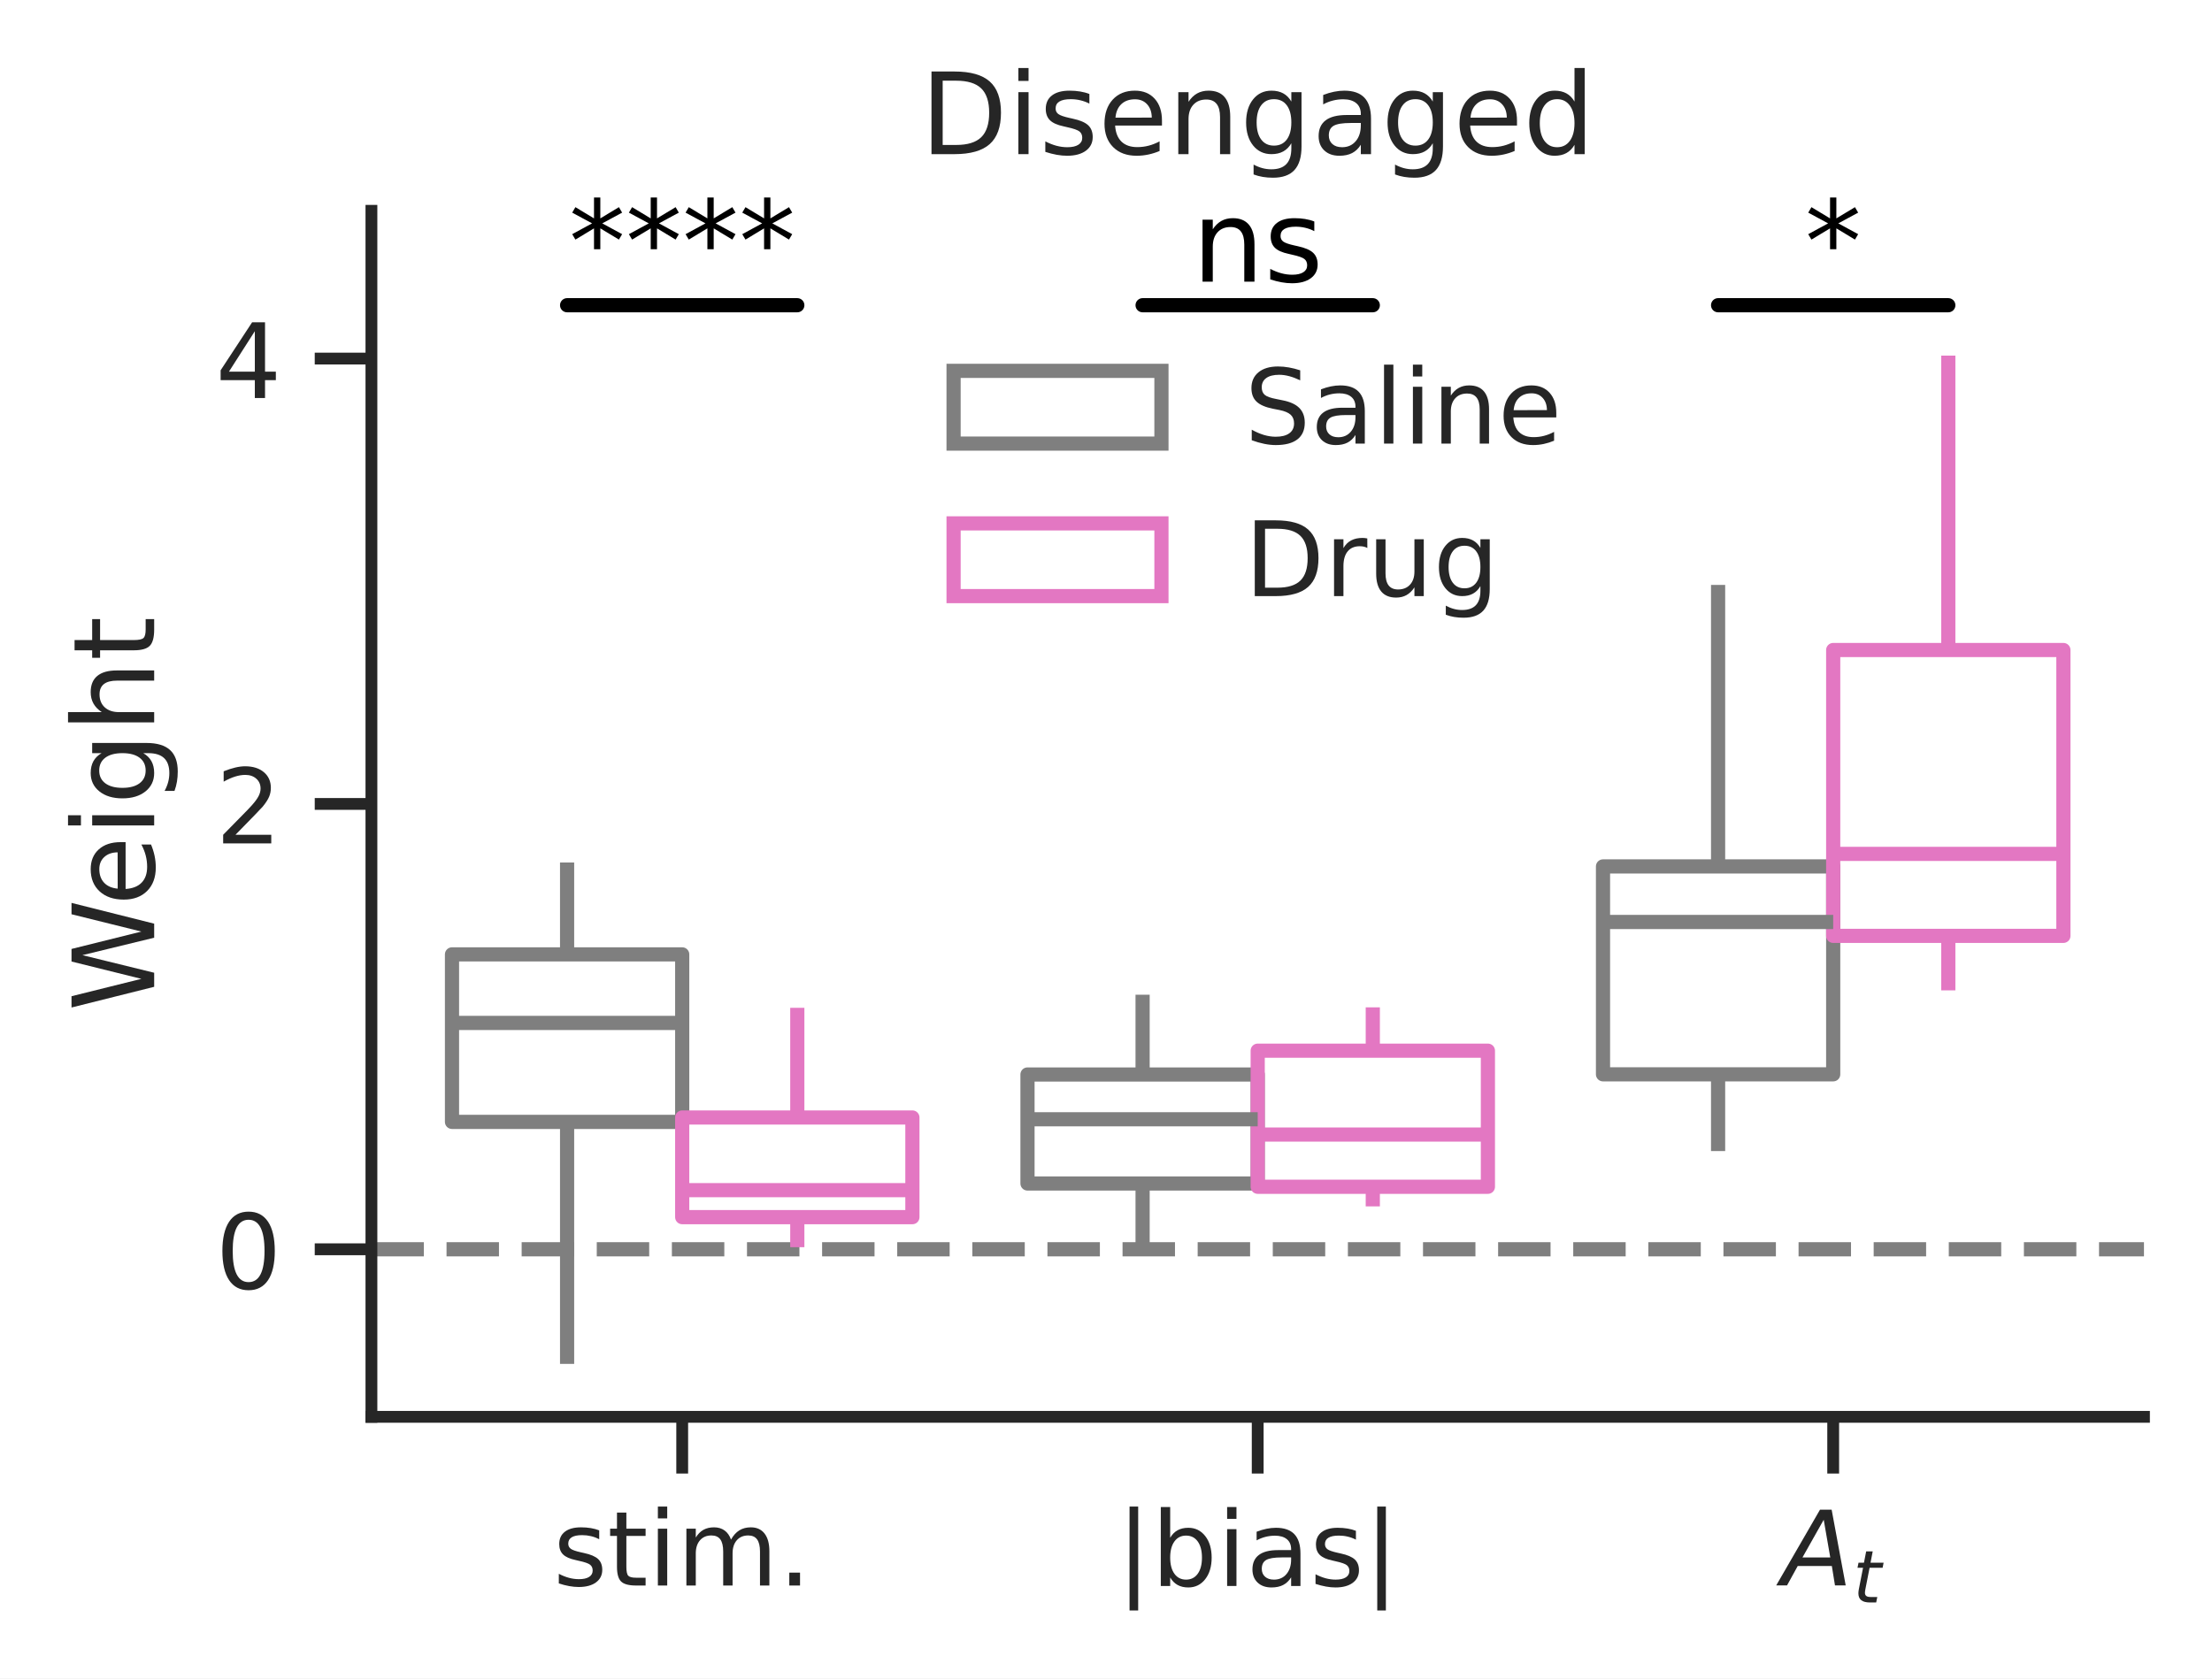
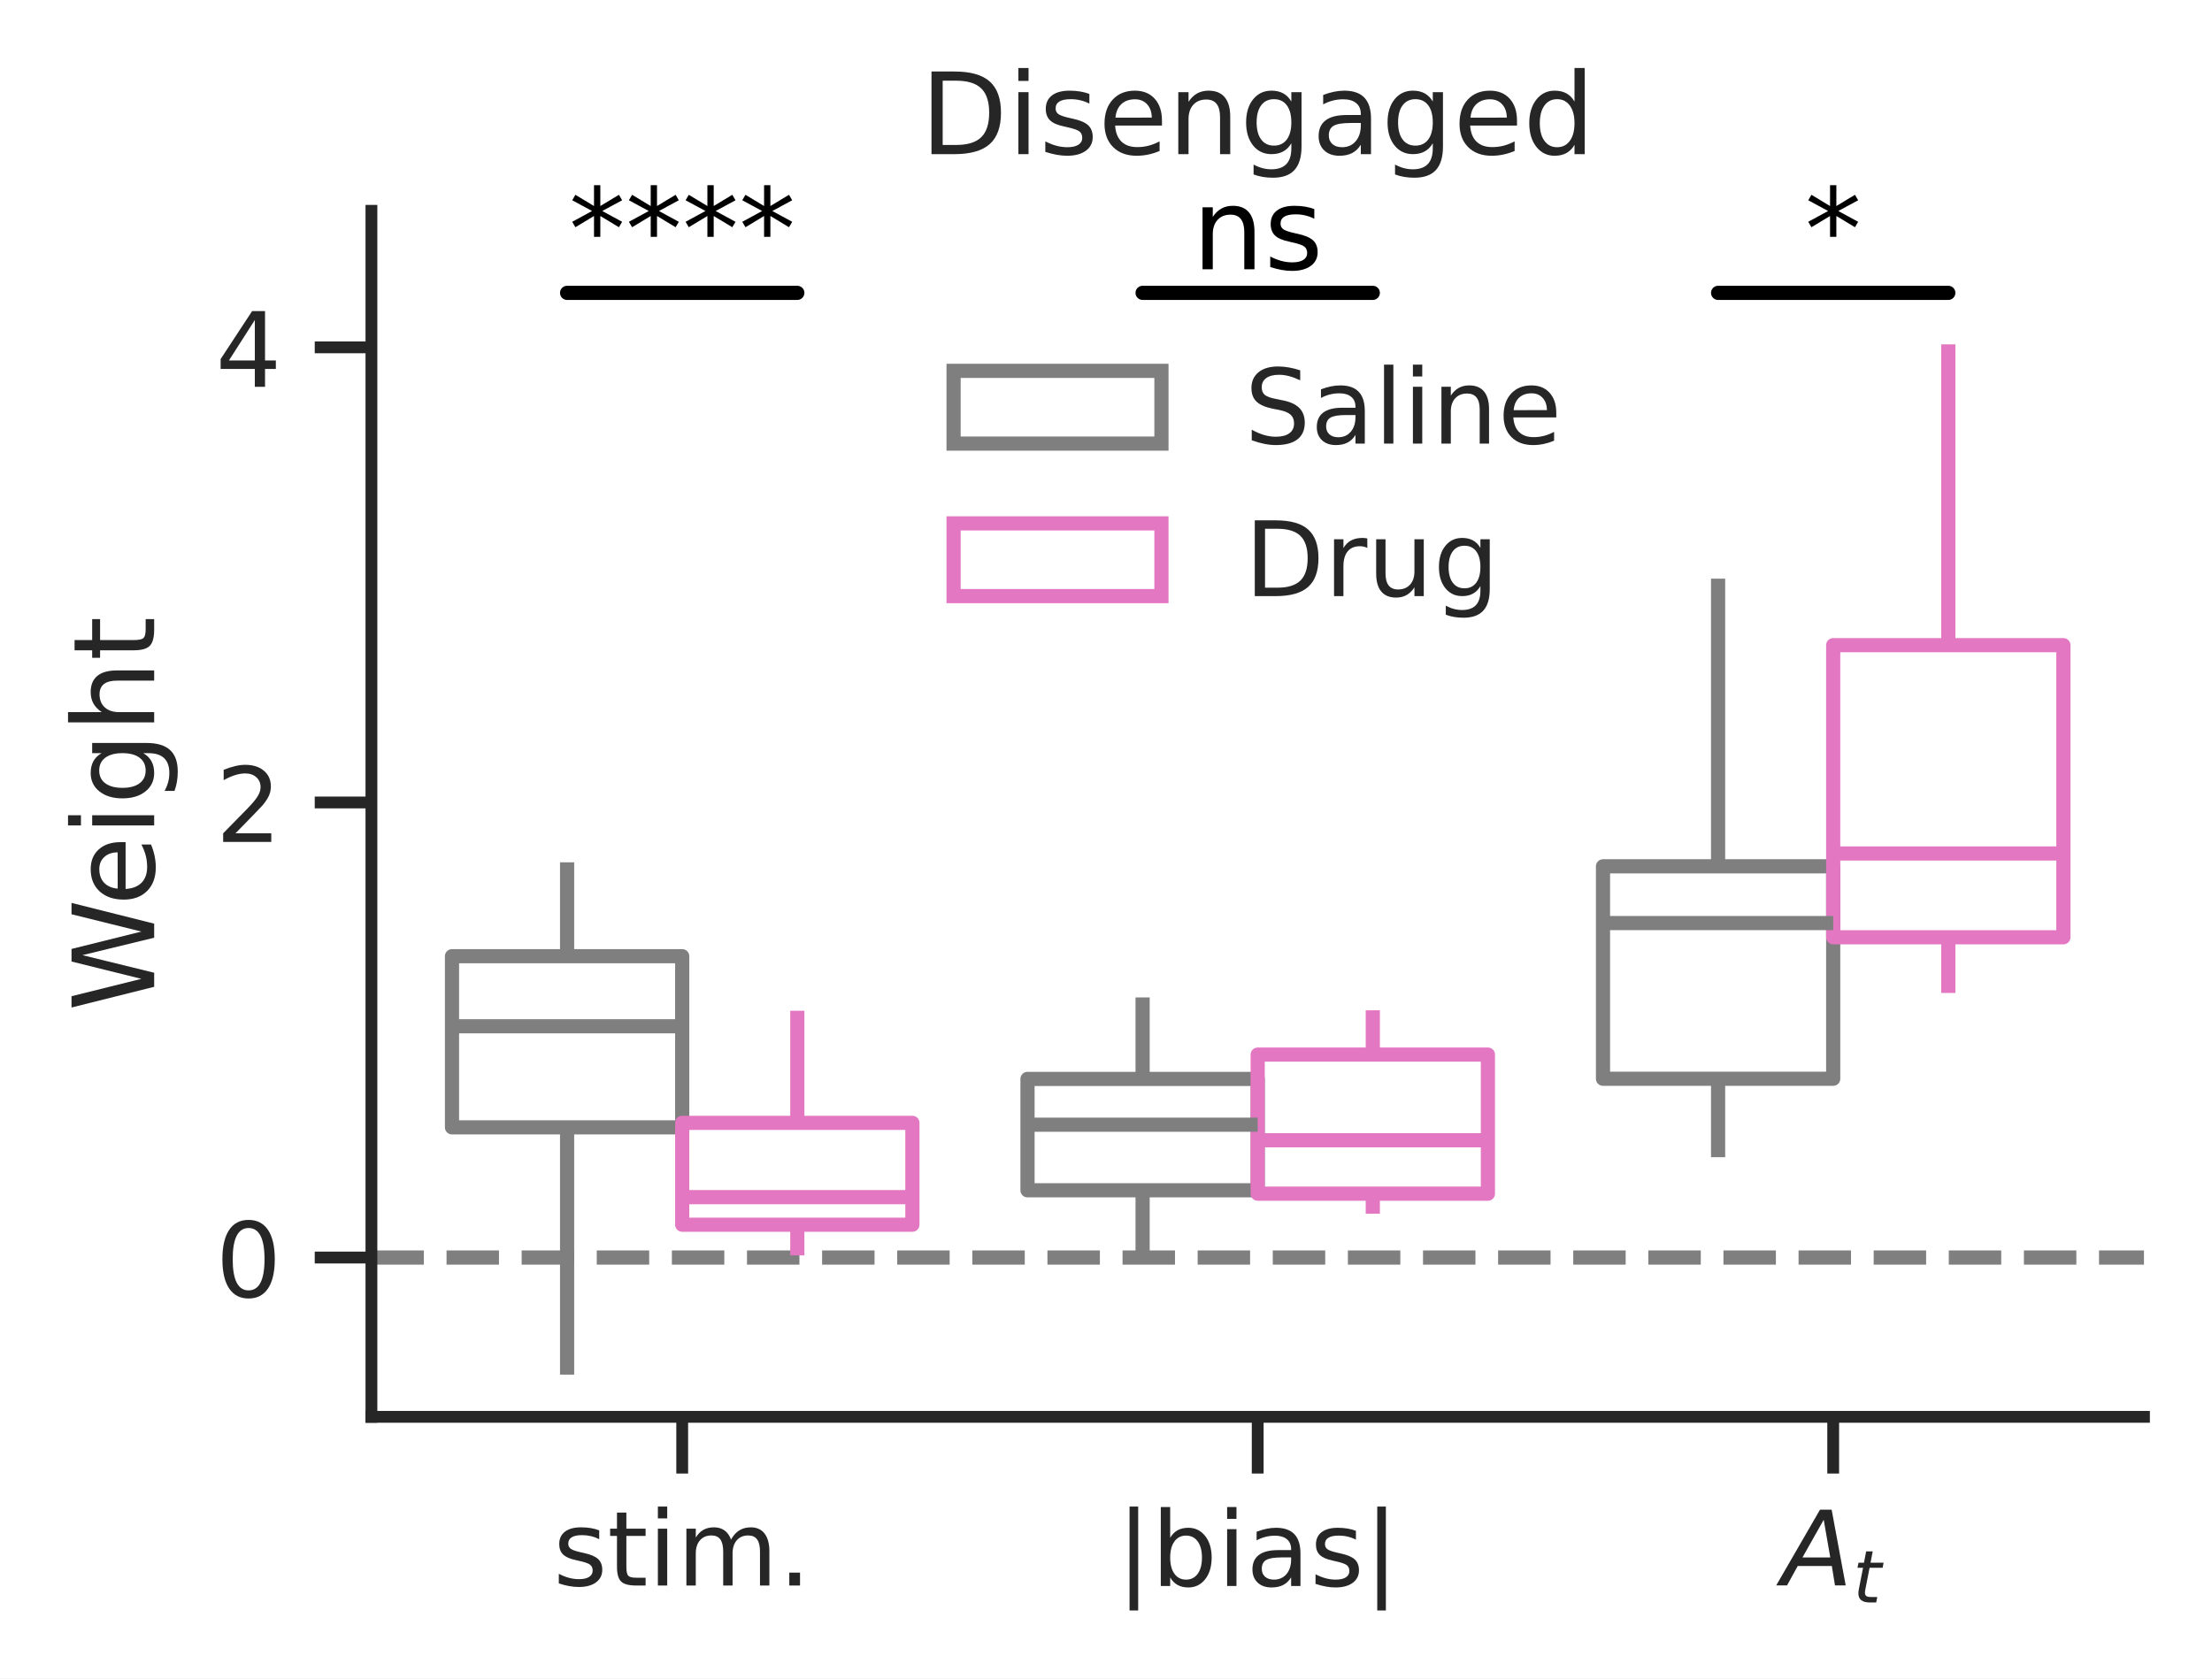
<svg xmlns="http://www.w3.org/2000/svg" xmlns:xlink="http://www.w3.org/1999/xlink" width="234.12pt" height="177.69pt" viewBox="0 0 234.12 177.69" version="1.1">
  <defs>
    <style type="text/css">*{stroke-linejoin: round; stroke-linecap: butt}</style>
  </defs>
  <g id="figure_1">
    <g id="patch_1">
      <path d="M 0 177.69  L 234.12 177.69  L 234.12 0  L 0 0  z " style="fill: #ffffff" />
    </g>
    <g id="axes_1">
      <g id="patch_2">
        <path d="M 39.312 149.99  L 226.92 149.99  L 226.92 22.318  L 39.312 22.318  z " style="fill: #ffffff" />
      </g>
      <g id="matplotlib.axis_1">
        <g id="xtick_1">
          <g id="line2d_1">
            <defs>
-               <path id="m589d3b65cd" d="M 0 0  L 0 6  " style="stroke: #262626; stroke-width: 1.25" />
-             </defs>
-             <g>
-               <use xlink:href="#m589d3b65cd" x="72.205" y="149.99" style="fill: #262626; stroke: #262626; stroke-width: 1.25" />
+               <path id="md9ad365813" d="M 0 0  L 0 6  " style="stroke: #262626; stroke-width: 1.25" />
+             </defs>
+             <g>
+               <use xlink:href="#md9ad365813" x="72.205" y="149.99" style="fill: #262626; stroke: #262626; stroke-width: 1.25" />
            </g>
          </g>
          <g id="text_1">
            <g style="fill: #262626" transform="translate(58.55003 167.8478) scale(0.11 -0.11)">
              <defs>
                <path id="DejaVuSans-73" d="M 2834 3397  L 2834 2853  Q 2591 2978 2328 3040  Q 2066 3103 1784 3103  Q 1356 3103 1142 2972  Q 928 2841 928 2578  Q 928 2378 1081 2264  Q 1234 2150 1697 2047  L 1894 2003  Q 2506 1872 2764 1633  Q 3022 1394 3022 966  Q 3022 478 2636 193  Q 2250 -91 1575 -91  Q 1294 -91 989 -36  Q 684 19 347 128  L 347 722  Q 666 556 975 473  Q 1284 391 1588 391  Q 1994 391 2212 530  Q 2431 669 2431 922  Q 2431 1156 2273 1281  Q 2116 1406 1581 1522  L 1381 1569  Q 847 1681 609 1914  Q 372 2147 372 2553  Q 372 3047 722 3315  Q 1072 3584 1716 3584  Q 2034 3584 2315 3537  Q 2597 3491 2834 3397  z " transform="scale(0.015625)" />
                <path id="DejaVuSans-74" d="M 1172 4494  L 1172 3500  L 2356 3500  L 2356 3053  L 1172 3053  L 1172 1153  Q 1172 725 1289 603  Q 1406 481 1766 481  L 2356 481  L 2356 0  L 1766 0  Q 1100 0 847 248  Q 594 497 594 1153  L 594 3053  L 172 3053  L 172 3500  L 594 3500  L 594 4494  L 1172 4494  z " transform="scale(0.015625)" />
                <path id="DejaVuSans-69" d="M 603 3500  L 1178 3500  L 1178 0  L 603 0  L 603 3500  z M 603 4863  L 1178 4863  L 1178 4134  L 603 4134  L 603 4863  z " transform="scale(0.015625)" />
                <path id="DejaVuSans-6d" d="M 3328 2828  Q 3544 3216 3844 3400  Q 4144 3584 4550 3584  Q 5097 3584 5394 3201  Q 5691 2819 5691 2113  L 5691 0  L 5113 0  L 5113 2094  Q 5113 2597 4934 2840  Q 4756 3084 4391 3084  Q 3944 3084 3684 2787  Q 3425 2491 3425 1978  L 3425 0  L 2847 0  L 2847 2094  Q 2847 2600 2669 2842  Q 2491 3084 2119 3084  Q 1678 3084 1418 2786  Q 1159 2488 1159 1978  L 1159 0  L 581 0  L 581 3500  L 1159 3500  L 1159 2956  Q 1356 3278 1631 3431  Q 1906 3584 2284 3584  Q 2666 3584 2933 3390  Q 3200 3197 3328 2828  z " transform="scale(0.015625)" />
                <path id="DejaVuSans-2e" d="M 684 794  L 1344 794  L 1344 0  L 684 0  L 684 794  z " transform="scale(0.015625)" />
              </defs>
              <use xlink:href="#DejaVuSans-73" />
              <use xlink:href="#DejaVuSans-74" transform="translate(52.09961 0)" />
              <use xlink:href="#DejaVuSans-69" transform="translate(91.30859 0)" />
              <use xlink:href="#DejaVuSans-6d" transform="translate(119.0918 0)" />
              <use xlink:href="#DejaVuSans-2e" transform="translate(216.5039 0)" />
            </g>
          </g>
        </g>
        <g id="xtick_2">
          <g id="line2d_2">
            <g>
-               <use xlink:href="#m589d3b65cd" x="133.116" y="149.99" style="fill: #262626; stroke: #262626; stroke-width: 1.25" />
+               <use xlink:href="#md9ad365813" x="133.116" y="149.99" style="fill: #262626; stroke: #262626; stroke-width: 1.25" />
            </g>
          </g>
          <g id="text_2">
            <g style="fill: #262626" transform="translate(118.1552 167.8959) scale(0.11 -0.11)">
              <defs>
                <path id="DejaVuSans-7c" d="M 1344 4891  L 1344 -1509  L 813 -1509  L 813 4891  L 1344 4891  z " transform="scale(0.015625)" />
                <path id="DejaVuSans-62" d="M 3116 1747  Q 3116 2381 2855 2742  Q 2594 3103 2138 3103  Q 1681 3103 1420 2742  Q 1159 2381 1159 1747  Q 1159 1113 1420 752  Q 1681 391 2138 391  Q 2594 391 2855 752  Q 3116 1113 3116 1747  z M 1159 2969  Q 1341 3281 1617 3432  Q 1894 3584 2278 3584  Q 2916 3584 3314 3078  Q 3713 2572 3713 1747  Q 3713 922 3314 415  Q 2916 -91 2278 -91  Q 1894 -91 1617 61  Q 1341 213 1159 525  L 1159 0  L 581 0  L 581 4863  L 1159 4863  L 1159 2969  z " transform="scale(0.015625)" />
                <path id="DejaVuSans-61" d="M 2194 1759  Q 1497 1759 1228 1600  Q 959 1441 959 1056  Q 959 750 1161 570  Q 1363 391 1709 391  Q 2188 391 2477 730  Q 2766 1069 2766 1631  L 2766 1759  L 2194 1759  z M 3341 1997  L 3341 0  L 2766 0  L 2766 531  Q 2569 213 2275 61  Q 1981 -91 1556 -91  Q 1019 -91 701 211  Q 384 513 384 1019  Q 384 1609 779 1909  Q 1175 2209 1959 2209  L 2766 2209  L 2766 2266  Q 2766 2663 2505 2880  Q 2244 3097 1772 3097  Q 1472 3097 1187 3025  Q 903 2953 641 2809  L 641 3341  Q 956 3463 1253 3523  Q 1550 3584 1831 3584  Q 2591 3584 2966 3190  Q 3341 2797 3341 1997  z " transform="scale(0.015625)" />
              </defs>
              <use xlink:href="#DejaVuSans-7c" />
              <use xlink:href="#DejaVuSans-62" transform="translate(33.69141 0)" />
              <use xlink:href="#DejaVuSans-69" transform="translate(97.16797 0)" />
              <use xlink:href="#DejaVuSans-61" transform="translate(124.9512 0)" />
              <use xlink:href="#DejaVuSans-73" transform="translate(186.2305 0)" />
              <use xlink:href="#DejaVuSans-7c" transform="translate(238.3301 0)" />
            </g>
          </g>
        </g>
        <g id="xtick_3">
          <g id="line2d_3">
            <g>
-               <use xlink:href="#m589d3b65cd" x="194.027" y="149.99" style="fill: #262626; stroke: #262626; stroke-width: 1.25" />
+               <use xlink:href="#md9ad365813" x="194.027" y="149.99" style="fill: #262626; stroke: #262626; stroke-width: 1.25" />
            </g>
          </g>
          <g id="text_3">
            <g style="fill: #262626" transform="translate(188.5824 167.8478) scale(0.11 -0.11)">
              <defs>
                <path id="DejaVuSans-Oblique-41" d="M 2356 4666  L 3072 4666  L 3938 0  L 3278 0  L 3084 1197  L 984 1197  L 325 0  L -341 0  L 2356 4666  z M 2584 4044  L 1275 1722  L 2988 1722  L 2584 4044  z " transform="scale(0.015625)" />
                <path id="DejaVuSans-Oblique-74" d="M 2706 3500  L 2619 3053  L 1472 3053  L 1100 1153  Q 1081 1047 1072 975  Q 1063 903 1063 863  Q 1063 663 1183 572  Q 1303 481 1569 481  L 2150 481  L 2053 0  L 1503 0  Q 991 0 739 200  Q 488 400 488 806  Q 488 878 497 964  Q 506 1050 525 1153  L 897 3053  L 409 3053  L 500 3500  L 978 3500  L 1172 4494  L 1747 4494  L 1556 3500  L 2706 3500  z " transform="scale(0.015625)" />
              </defs>
              <use xlink:href="#DejaVuSans-Oblique-41" transform="translate(0 0.09375)" />
              <use xlink:href="#DejaVuSans-Oblique-74" transform="translate(68.4082 -16.3125) scale(0.7)" />
            </g>
          </g>
        </g>
      </g>
      <g id="matplotlib.axis_2">
        <g id="ytick_1">
          <g id="line2d_4">
            <defs>
-               <path id="macedc52930" d="M 0 0  L -6 0  " style="stroke: #262626; stroke-width: 1.25" />
-             </defs>
-             <g>
-               <use xlink:href="#macedc52930" x="39.312" y="132.253" style="fill: #262626; stroke: #262626; stroke-width: 1.25" />
+               <path id="mff673f58ce" d="M 0 0  L -6 0  " style="stroke: #262626; stroke-width: 1.25" />
+             </defs>
+             <g>
+               <use xlink:href="#mff673f58ce" x="39.312" y="133.127" style="fill: #262626; stroke: #262626; stroke-width: 1.25" />
            </g>
          </g>
          <g id="text_4">
-             <g style="fill: #262626" transform="translate(22.81375 136.4326) scale(0.11 -0.11)">
+             <g style="fill: #262626" transform="translate(22.81375 137.3064) scale(0.11 -0.11)">
              <defs>
                <path id="DejaVuSans-30" d="M 2034 4250  Q 1547 4250 1301 3770  Q 1056 3291 1056 2328  Q 1056 1369 1301 889  Q 1547 409 2034 409  Q 2525 409 2770 889  Q 3016 1369 3016 2328  Q 3016 3291 2770 3770  Q 2525 4250 2034 4250  z M 2034 4750  Q 2819 4750 3233 4129  Q 3647 3509 3647 2328  Q 3647 1150 3233 529  Q 2819 -91 2034 -91  Q 1250 -91 836 529  Q 422 1150 422 2328  Q 422 3509 836 4129  Q 1250 4750 2034 4750  z " transform="scale(0.015625)" />
              </defs>
              <use xlink:href="#DejaVuSans-30" />
            </g>
          </g>
        </g>
        <g id="ytick_2">
          <g id="line2d_5">
            <g>
-               <use xlink:href="#macedc52930" x="39.312" y="85.105" style="fill: #262626; stroke: #262626; stroke-width: 1.25" />
+               <use xlink:href="#mff673f58ce" x="39.312" y="84.949" style="fill: #262626; stroke: #262626; stroke-width: 1.25" />
            </g>
          </g>
          <g id="text_5">
-             <g style="fill: #262626" transform="translate(22.81375 89.28449) scale(0.11 -0.11)">
+             <g style="fill: #262626" transform="translate(22.81375 89.12852) scale(0.11 -0.11)">
              <defs>
                <path id="DejaVuSans-32" d="M 1228 531  L 3431 531  L 3431 0  L 469 0  L 469 531  Q 828 903 1448 1529  Q 2069 2156 2228 2338  Q 2531 2678 2651 2914  Q 2772 3150 2772 3378  Q 2772 3750 2511 3984  Q 2250 4219 1831 4219  Q 1534 4219 1204 4116  Q 875 4013 500 3803  L 500 4441  Q 881 4594 1212 4672  Q 1544 4750 1819 4750  Q 2544 4750 2975 4387  Q 3406 4025 3406 3419  Q 3406 3131 3298 2873  Q 3191 2616 2906 2266  Q 2828 2175 2409 1742  Q 1991 1309 1228 531  z " transform="scale(0.015625)" />
              </defs>
              <use xlink:href="#DejaVuSans-32" />
            </g>
          </g>
        </g>
        <g id="ytick_3">
          <g id="line2d_6">
            <g>
-               <use xlink:href="#macedc52930" x="39.312" y="37.957" style="fill: #262626; stroke: #262626; stroke-width: 1.25" />
+               <use xlink:href="#mff673f58ce" x="39.312" y="36.771" style="fill: #262626; stroke: #262626; stroke-width: 1.25" />
            </g>
          </g>
          <g id="text_6">
-             <g style="fill: #262626" transform="translate(22.81375 42.13639) scale(0.11 -0.11)">
+             <g style="fill: #262626" transform="translate(22.81375 40.95063) scale(0.11 -0.11)">
              <defs>
                <path id="DejaVuSans-34" d="M 2419 4116  L 825 1625  L 2419 1625  L 2419 4116  z M 2253 4666  L 3047 4666  L 3047 1625  L 3713 1625  L 3713 1100  L 3047 1100  L 3047 0  L 2419 0  L 2419 1100  L 313 1100  L 313 1709  L 2253 4666  z " transform="scale(0.015625)" />
              </defs>
              <use xlink:href="#DejaVuSans-34" />
            </g>
          </g>
        </g>
        <g id="text_7">
          <g style="fill: #262626" transform="translate(16.31812 107.0563) rotate(-90) scale(0.12 -0.12)">
            <defs>
              <path id="DejaVuSans-57" d="M 213 4666  L 850 4666  L 1831 722  L 2809 4666  L 3519 4666  L 4500 722  L 5478 4666  L 6119 4666  L 4947 0  L 4153 0  L 3169 4050  L 2175 0  L 1381 0  L 213 4666  z " transform="scale(0.015625)" />
              <path id="DejaVuSans-65" d="M 3597 1894  L 3597 1613  L 953 1613  Q 991 1019 1311 708  Q 1631 397 2203 397  Q 2534 397 2845 478  Q 3156 559 3463 722  L 3463 178  Q 3153 47 2828 -22  Q 2503 -91 2169 -91  Q 1331 -91 842 396  Q 353 884 353 1716  Q 353 2575 817 3079  Q 1281 3584 2069 3584  Q 2775 3584 3186 3129  Q 3597 2675 3597 1894  z M 3022 2063  Q 3016 2534 2758 2815  Q 2500 3097 2075 3097  Q 1594 3097 1305 2825  Q 1016 2553 972 2059  L 3022 2063  z " transform="scale(0.015625)" />
              <path id="DejaVuSans-67" d="M 2906 1791  Q 2906 2416 2648 2759  Q 2391 3103 1925 3103  Q 1463 3103 1205 2759  Q 947 2416 947 1791  Q 947 1169 1205 825  Q 1463 481 1925 481  Q 2391 481 2648 825  Q 2906 1169 2906 1791  z M 3481 434  Q 3481 -459 3084 -895  Q 2688 -1331 1869 -1331  Q 1566 -1331 1297 -1286  Q 1028 -1241 775 -1147  L 775 -588  Q 1028 -725 1275 -790  Q 1522 -856 1778 -856  Q 2344 -856 2625 -561  Q 2906 -266 2906 331  L 2906 616  Q 2728 306 2450 153  Q 2172 0 1784 0  Q 1141 0 747 490  Q 353 981 353 1791  Q 353 2603 747 3093  Q 1141 3584 1784 3584  Q 2172 3584 2450 3431  Q 2728 3278 2906 2969  L 2906 3500  L 3481 3500  L 3481 434  z " transform="scale(0.015625)" />
              <path id="DejaVuSans-68" d="M 3513 2113  L 3513 0  L 2938 0  L 2938 2094  Q 2938 2591 2744 2837  Q 2550 3084 2163 3084  Q 1697 3084 1428 2787  Q 1159 2491 1159 1978  L 1159 0  L 581 0  L 581 4863  L 1159 4863  L 1159 2956  Q 1366 3272 1645 3428  Q 1925 3584 2291 3584  Q 2894 3584 3203 3211  Q 3513 2838 3513 2113  z " transform="scale(0.015625)" />
            </defs>
            <use xlink:href="#DejaVuSans-57" />
            <use xlink:href="#DejaVuSans-65" transform="translate(93.00195 0)" />
            <use xlink:href="#DejaVuSans-69" transform="translate(154.5254 0)" />
            <use xlink:href="#DejaVuSans-67" transform="translate(182.3086 0)" />
            <use xlink:href="#DejaVuSans-68" transform="translate(245.7852 0)" />
            <use xlink:href="#DejaVuSans-74" transform="translate(309.1641 0)" />
          </g>
        </g>
      </g>
      <g id="patch_3">
-         <path d="M 72.205 132.253  L 72.205 132.253  L 72.205 132.253  L 72.205 132.253  L 72.205 132.253  z " clip-path="url(#pf610abd89a)" style="fill: none; stroke: #7f7f7f; stroke-width: 1.5; stroke-linejoin: miter" />
+         <path d="M 72.205 133.127  L 72.205 133.127  L 72.205 133.127  L 72.205 133.127  L 72.205 133.127  z " clip-path="url(#pd9e9cacdf6)" style="fill: none; stroke: #7f7f7f; stroke-width: 1.5; stroke-linejoin: miter" />
      </g>
      <g id="patch_4">
-         <path d="M 72.205 132.253  L 72.205 132.253  L 72.205 132.253  L 72.205 132.253  L 72.205 132.253  z " clip-path="url(#pf610abd89a)" style="fill: none; stroke: #e377c2; stroke-width: 1.5; stroke-linejoin: miter" />
+         <path d="M 72.205 133.127  L 72.205 133.127  L 72.205 133.127  L 72.205 133.127  L 72.205 133.127  z " clip-path="url(#pd9e9cacdf6)" style="fill: none; stroke: #e377c2; stroke-width: 1.5; stroke-linejoin: miter" />
      </g>
      <g id="line2d_7">
-         <path d="M 39.312 132.253  L 226.92 132.253  " clip-path="url(#pf610abd89a)" style="fill: none; stroke-dasharray: 5.55,2.4; stroke-dashoffset: 0; stroke: #7f7f7f; stroke-width: 1.5" />
+         <path d="M 39.312 133.127  L 226.92 133.127  " clip-path="url(#pd9e9cacdf6)" style="fill: none; stroke-dasharray: 5.55,2.4; stroke-dashoffset: 0; stroke: #7f7f7f; stroke-width: 1.5" />
      </g>
      <g id="line2d_8">
-         <path d="M 47.84 118.767  L 72.205 118.767  L 72.205 101.034  L 47.84 101.034  L 47.84 118.767  " clip-path="url(#pf610abd89a)" style="fill: none; stroke: #7f7f7f; stroke-width: 1.5; stroke-linecap: round" />
+         <path d="M 47.84 119.346  L 72.205 119.346  L 72.205 101.226  L 47.84 101.226  L 47.84 119.346  " clip-path="url(#pd9e9cacdf6)" style="fill: none; stroke: #7f7f7f; stroke-width: 1.5; stroke-linecap: round" />
      </g>
      <g id="line2d_9">
-         <path d="M 60.022 118.767  L 60.022 144.386  " clip-path="url(#pf610abd89a)" style="fill: none; stroke: #7f7f7f; stroke-width: 1.5" />
+         <path d="M 60.022 119.346  L 60.022 145.525  " clip-path="url(#pd9e9cacdf6)" style="fill: none; stroke: #7f7f7f; stroke-width: 1.5" />
      </g>
      <g id="line2d_10">
-         <path d="M 60.022 101.034  L 60.022 91.307  " clip-path="url(#pf610abd89a)" style="fill: none; stroke: #7f7f7f; stroke-width: 1.5" />
+         <path d="M 60.022 101.226  L 60.022 91.286  " clip-path="url(#pd9e9cacdf6)" style="fill: none; stroke: #7f7f7f; stroke-width: 1.5" />
      </g>
      <g id="line2d_11">
-         <path d="M 108.751 125.288  L 133.116 125.288  L 133.116 113.749  L 108.751 113.749  L 108.751 125.288  " clip-path="url(#pf610abd89a)" style="fill: none; stroke: #7f7f7f; stroke-width: 1.5; stroke-linecap: round" />
+         <path d="M 108.751 126.009  L 133.116 126.009  L 133.116 114.218  L 108.751 114.218  L 108.751 126.009  " clip-path="url(#pd9e9cacdf6)" style="fill: none; stroke: #7f7f7f; stroke-width: 1.5; stroke-linecap: round" />
      </g>
      <g id="line2d_12">
-         <path d="M 120.934 125.288  L 120.934 131.902  " clip-path="url(#pf610abd89a)" style="fill: none; stroke: #7f7f7f; stroke-width: 1.5" />
+         <path d="M 120.934 126.009  L 120.934 132.768  " clip-path="url(#pd9e9cacdf6)" style="fill: none; stroke: #7f7f7f; stroke-width: 1.5" />
      </g>
      <g id="line2d_13">
-         <path d="M 120.934 113.749  L 120.934 105.306  " clip-path="url(#pf610abd89a)" style="fill: none; stroke: #7f7f7f; stroke-width: 1.5" />
+         <path d="M 120.934 114.218  L 120.934 105.591  " clip-path="url(#pd9e9cacdf6)" style="fill: none; stroke: #7f7f7f; stroke-width: 1.5" />
      </g>
      <g id="line2d_14">
-         <path d="M 169.663 113.73  L 194.027 113.73  L 194.027 91.722  L 169.663 91.722  L 169.663 113.73  " clip-path="url(#pf610abd89a)" style="fill: none; stroke: #7f7f7f; stroke-width: 1.5; stroke-linecap: round" />
+         <path d="M 169.663 114.199  L 194.027 114.199  L 194.027 91.71  L 169.663 91.71  L 169.663 114.199  " clip-path="url(#pd9e9cacdf6)" style="fill: none; stroke: #7f7f7f; stroke-width: 1.5; stroke-linecap: round" />
      </g>
      <g id="line2d_15">
-         <path d="M 181.845 113.73  L 181.845 121.855  " clip-path="url(#pf610abd89a)" style="fill: none; stroke: #7f7f7f; stroke-width: 1.5" />
+         <path d="M 181.845 114.199  L 181.845 122.501  " clip-path="url(#pd9e9cacdf6)" style="fill: none; stroke: #7f7f7f; stroke-width: 1.5" />
      </g>
      <g id="line2d_16">
-         <path d="M 181.845 91.722  L 181.845 61.921  " clip-path="url(#pf610abd89a)" style="fill: none; stroke: #7f7f7f; stroke-width: 1.5" />
+         <path d="M 181.845 91.71  L 181.845 61.259  " clip-path="url(#pd9e9cacdf6)" style="fill: none; stroke: #7f7f7f; stroke-width: 1.5" />
      </g>
      <g id="line2d_17">
-         <path d="M 72.205 128.851  L 96.569 128.851  L 96.569 118.301  L 72.205 118.301  L 72.205 128.851  " clip-path="url(#pf610abd89a)" style="fill: none; stroke: #e377c2; stroke-width: 1.5; stroke-linecap: round" />
+         <path d="M 72.205 129.65  L 96.569 129.65  L 96.569 118.87  L 72.205 118.87  L 72.205 129.65  " clip-path="url(#pd9e9cacdf6)" style="fill: none; stroke: #e377c2; stroke-width: 1.5; stroke-linecap: round" />
      </g>
      <g id="line2d_18">
-         <path d="M 84.387 128.851  L 84.387 132.03  " clip-path="url(#pf610abd89a)" style="fill: none; stroke: #e377c2; stroke-width: 1.5" />
+         <path d="M 84.387 129.65  L 84.387 132.899  " clip-path="url(#pd9e9cacdf6)" style="fill: none; stroke: #e377c2; stroke-width: 1.5" />
      </g>
      <g id="line2d_19">
-         <path d="M 84.387 118.301  L 84.387 106.69  " clip-path="url(#pf610abd89a)" style="fill: none; stroke: #e377c2; stroke-width: 1.5" />
+         <path d="M 84.387 118.87  L 84.387 107.005  " clip-path="url(#pd9e9cacdf6)" style="fill: none; stroke: #e377c2; stroke-width: 1.5" />
      </g>
      <g id="line2d_20">
-         <path d="M 133.116 125.635  L 157.481 125.635  L 157.481 111.228  L 133.116 111.228  L 133.116 125.635  " clip-path="url(#pf610abd89a)" style="fill: none; stroke: #e377c2; stroke-width: 1.5; stroke-linecap: round" />
+         <path d="M 133.116 126.365  L 157.481 126.365  L 157.481 111.643  L 133.116 111.643  L 133.116 126.365  " clip-path="url(#pd9e9cacdf6)" style="fill: none; stroke: #e377c2; stroke-width: 1.5; stroke-linecap: round" />
      </g>
      <g id="line2d_21">
-         <path d="M 145.298 125.635  L 145.298 127.709  " clip-path="url(#pf610abd89a)" style="fill: none; stroke: #e377c2; stroke-width: 1.5" />
+         <path d="M 145.298 126.365  L 145.298 128.483  " clip-path="url(#pd9e9cacdf6)" style="fill: none; stroke: #e377c2; stroke-width: 1.5" />
      </g>
      <g id="line2d_22">
-         <path d="M 145.298 111.228  L 145.298 106.641  " clip-path="url(#pf610abd89a)" style="fill: none; stroke: #e377c2; stroke-width: 1.5" />
+         <path d="M 145.298 111.643  L 145.298 106.955  " clip-path="url(#pd9e9cacdf6)" style="fill: none; stroke: #e377c2; stroke-width: 1.5" />
      </g>
      <g id="line2d_23">
-         <path d="M 194.027 99.072  L 218.392 99.072  L 218.392 68.812  L 194.027 68.812  L 194.027 99.072  " clip-path="url(#pf610abd89a)" style="fill: none; stroke: #e377c2; stroke-width: 1.5; stroke-linecap: round" />
+         <path d="M 194.027 99.221  L 218.392 99.221  L 218.392 68.3  L 194.027 68.3  L 194.027 99.221  " clip-path="url(#pd9e9cacdf6)" style="fill: none; stroke: #e377c2; stroke-width: 1.5; stroke-linecap: round" />
      </g>
      <g id="line2d_24">
-         <path d="M 206.21 99.072  L 206.21 104.843  " clip-path="url(#pf610abd89a)" style="fill: none; stroke: #e377c2; stroke-width: 1.5" />
+         <path d="M 206.21 99.221  L 206.21 105.118  " clip-path="url(#pd9e9cacdf6)" style="fill: none; stroke: #e377c2; stroke-width: 1.5" />
      </g>
      <g id="line2d_25">
-         <path d="M 206.21 68.812  L 206.21 37.649  " clip-path="url(#pf610abd89a)" style="fill: none; stroke: #e377c2; stroke-width: 1.5" />
+         <path d="M 206.21 68.3  L 206.21 36.457  " clip-path="url(#pd9e9cacdf6)" style="fill: none; stroke: #e377c2; stroke-width: 1.5" />
      </g>
      <g id="line2d_26">
-         <path d="M 60.022 32.312  L 84.387 32.312  " clip-path="url(#pf610abd89a)" style="fill: none; stroke: #000000; stroke-width: 1.5; stroke-linecap: round" />
+         <path d="M 60.022 31.003  L 84.387 31.003  " clip-path="url(#pd9e9cacdf6)" style="fill: none; stroke: #000000; stroke-width: 1.5; stroke-linecap: round" />
      </g>
      <g id="line2d_27">
-         <path d="M 120.934 32.312  L 145.298 32.312  " clip-path="url(#pf610abd89a)" style="fill: none; stroke: #000000; stroke-width: 1.5; stroke-linecap: round" />
+         <path d="M 120.934 31.003  L 145.298 31.003  " clip-path="url(#pd9e9cacdf6)" style="fill: none; stroke: #000000; stroke-width: 1.5; stroke-linecap: round" />
      </g>
      <g id="line2d_28">
-         <path d="M 181.845 32.312  L 206.21 32.312  " clip-path="url(#pf610abd89a)" style="fill: none; stroke: #000000; stroke-width: 1.5; stroke-linecap: round" />
+         <path d="M 181.845 31.003  L 206.21 31.003  " clip-path="url(#pd9e9cacdf6)" style="fill: none; stroke: #000000; stroke-width: 1.5; stroke-linecap: round" />
      </g>
      <g id="line2d_29">
-         <path d="M 47.84 108.291  L 72.205 108.291  " clip-path="url(#pf610abd89a)" style="fill: none; stroke: #7f7f7f; stroke-width: 1.5" />
+         <path d="M 47.84 108.642  L 72.205 108.642  " clip-path="url(#pd9e9cacdf6)" style="fill: none; stroke: #7f7f7f; stroke-width: 1.5" />
      </g>
      <g id="line2d_30">
-         <path d="M 108.751 118.491  L 133.116 118.491  " clip-path="url(#pf610abd89a)" style="fill: none; stroke: #7f7f7f; stroke-width: 1.5" />
+         <path d="M 108.751 119.064  L 133.116 119.064  " clip-path="url(#pd9e9cacdf6)" style="fill: none; stroke: #7f7f7f; stroke-width: 1.5" />
      </g>
      <g id="line2d_31">
-         <path d="M 169.663 97.603  L 194.027 97.603  " clip-path="url(#pf610abd89a)" style="fill: none; stroke: #7f7f7f; stroke-width: 1.5" />
+         <path d="M 169.663 97.72  L 194.027 97.72  " clip-path="url(#pd9e9cacdf6)" style="fill: none; stroke: #7f7f7f; stroke-width: 1.5" />
      </g>
      <g id="line2d_32">
-         <path d="M 72.205 125.995  L 96.569 125.995  " clip-path="url(#pf610abd89a)" style="fill: none; stroke: #e377c2; stroke-width: 1.5" />
+         <path d="M 72.205 126.733  L 96.569 126.733  " clip-path="url(#pd9e9cacdf6)" style="fill: none; stroke: #e377c2; stroke-width: 1.5" />
      </g>
      <g id="line2d_33">
-         <path d="M 133.116 120.105  L 157.481 120.105  " clip-path="url(#pf610abd89a)" style="fill: none; stroke: #e377c2; stroke-width: 1.5" />
+         <path d="M 133.116 120.713  L 157.481 120.713  " clip-path="url(#pd9e9cacdf6)" style="fill: none; stroke: #e377c2; stroke-width: 1.5" />
      </g>
      <g id="line2d_34">
-         <path d="M 194.027 90.393  L 218.392 90.393  " clip-path="url(#pf610abd89a)" style="fill: none; stroke: #e377c2; stroke-width: 1.5" />
+         <path d="M 194.027 90.352  L 218.392 90.352  " clip-path="url(#pd9e9cacdf6)" style="fill: none; stroke: #e377c2; stroke-width: 1.5" />
      </g>
      <g id="patch_5">
        <path d="M 39.312 149.99  L 39.312 22.318  " style="fill: none; stroke: #262626; stroke-width: 1.25; stroke-linejoin: miter; stroke-linecap: square" />
      </g>
      <g id="patch_6">
        <path d="M 39.312 149.99  L 226.92 149.99  " style="fill: none; stroke: #262626; stroke-width: 1.25; stroke-linejoin: miter; stroke-linecap: square" />
      </g>
      <g id="text_8">
-         <g transform="translate(60.20464 29.81662) scale(0.12 -0.12)">
+         <g transform="translate(60.20464 28.50756) scale(0.12 -0.12)">
          <defs>
            <path id="DejaVuSans-2a" d="M 3009 3897  L 1888 3291  L 3009 2681  L 2828 2375  L 1778 3009  L 1778 1831  L 1422 1831  L 1422 3009  L 372 2375  L 191 2681  L 1313 3291  L 191 3897  L 372 4206  L 1422 3572  L 1422 4750  L 1778 4750  L 1778 3572  L 2828 4206  L 3009 3897  z " transform="scale(0.015625)" />
          </defs>
          <use xlink:href="#DejaVuSans-2a" />
          <use xlink:href="#DejaVuSans-2a" transform="translate(50 0)" />
          <use xlink:href="#DejaVuSans-2a" transform="translate(100 0)" />
          <use xlink:href="#DejaVuSans-2a" transform="translate(150 0)" />
        </g>
      </g>
      <g id="text_9">
-         <g transform="translate(126.1879 29.81662) scale(0.12 -0.12)">
+         <g transform="translate(126.1879 28.50756) scale(0.12 -0.12)">
          <defs>
            <path id="DejaVuSans-6e" d="M 3513 2113  L 3513 0  L 2938 0  L 2938 2094  Q 2938 2591 2744 2837  Q 2550 3084 2163 3084  Q 1697 3084 1428 2787  Q 1159 2491 1159 1978  L 1159 0  L 581 0  L 581 3500  L 1159 3500  L 1159 2956  Q 1366 3272 1645 3428  Q 1925 3584 2291 3584  Q 2894 3584 3203 3211  Q 3513 2838 3513 2113  z " transform="scale(0.015625)" />
          </defs>
          <use xlink:href="#DejaVuSans-6e" />
          <use xlink:href="#DejaVuSans-73" transform="translate(63.37891 0)" />
        </g>
      </g>
      <g id="text_10">
-         <g transform="translate(191.0274 29.81662) scale(0.12 -0.12)">
+         <g transform="translate(191.0274 28.50756) scale(0.12 -0.12)">
          <use xlink:href="#DejaVuSans-2a" />
        </g>
      </g>
      <g id="text_11">
        <g style="fill: #262626" transform="translate(97.4132 16.31812) scale(0.12 -0.12)">
          <defs>
            <path id="DejaVuSans-44" d="M 1259 4147  L 1259 519  L 2022 519  Q 2988 519 3436 956  Q 3884 1394 3884 2338  Q 3884 3275 3436 3711  Q 2988 4147 2022 4147  L 1259 4147  z M 628 4666  L 1925 4666  Q 3281 4666 3915 4102  Q 4550 3538 4550 2338  Q 4550 1131 3912 565  Q 3275 0 1925 0  L 628 0  L 628 4666  z " transform="scale(0.015625)" />
            <path id="DejaVuSans-64" d="M 2906 2969  L 2906 4863  L 3481 4863  L 3481 0  L 2906 0  L 2906 525  Q 2725 213 2448 61  Q 2172 -91 1784 -91  Q 1150 -91 751 415  Q 353 922 353 1747  Q 353 2572 751 3078  Q 1150 3584 1784 3584  Q 2172 3584 2448 3432  Q 2725 3281 2906 2969  z M 947 1747  Q 947 1113 1208 752  Q 1469 391 1925 391  Q 2381 391 2643 752  Q 2906 1113 2906 1747  Q 2906 2381 2643 2742  Q 2381 3103 1925 3103  Q 1469 3103 1208 2742  Q 947 2381 947 1747  z " transform="scale(0.015625)" />
          </defs>
          <use xlink:href="#DejaVuSans-44" />
          <use xlink:href="#DejaVuSans-69" transform="translate(77.00195 0)" />
          <use xlink:href="#DejaVuSans-73" transform="translate(104.7852 0)" />
          <use xlink:href="#DejaVuSans-65" transform="translate(156.8848 0)" />
          <use xlink:href="#DejaVuSans-6e" transform="translate(218.4082 0)" />
          <use xlink:href="#DejaVuSans-67" transform="translate(281.7871 0)" />
          <use xlink:href="#DejaVuSans-61" transform="translate(345.2637 0)" />
          <use xlink:href="#DejaVuSans-67" transform="translate(406.543 0)" />
          <use xlink:href="#DejaVuSans-65" transform="translate(470.0195 0)" />
          <use xlink:href="#DejaVuSans-64" transform="translate(531.543 0)" />
        </g>
      </g>
      <g id="legend_1">
        <g id="patch_7">
          <path d="M 100.928 46.96  L 122.928 46.96  L 122.928 39.26  L 100.928 39.26  L 100.928 46.96  z " style="fill: none; stroke: #7f7f7f; stroke-width: 1.5; stroke-linejoin: miter" />
        </g>
        <g id="text_12">
          <g style="fill: #262626" transform="translate(131.7281 46.95998) scale(0.11 -0.11)">
            <defs>
              <path id="DejaVuSans-53" d="M 3425 4513  L 3425 3897  Q 3066 4069 2747 4153  Q 2428 4238 2131 4238  Q 1616 4238 1336 4038  Q 1056 3838 1056 3469  Q 1056 3159 1242 3001  Q 1428 2844 1947 2747  L 2328 2669  Q 3034 2534 3370 2195  Q 3706 1856 3706 1288  Q 3706 609 3251 259  Q 2797 -91 1919 -91  Q 1588 -91 1214 -16  Q 841 59 441 206  L 441 856  Q 825 641 1194 531  Q 1563 422 1919 422  Q 2459 422 2753 634  Q 3047 847 3047 1241  Q 3047 1584 2836 1778  Q 2625 1972 2144 2069  L 1759 2144  Q 1053 2284 737 2584  Q 422 2884 422 3419  Q 422 4038 858 4394  Q 1294 4750 2059 4750  Q 2388 4750 2728 4690  Q 3069 4631 3425 4513  z " transform="scale(0.015625)" />
              <path id="DejaVuSans-6c" d="M 603 4863  L 1178 4863  L 1178 0  L 603 0  L 603 4863  z " transform="scale(0.015625)" />
            </defs>
            <use xlink:href="#DejaVuSans-53" />
            <use xlink:href="#DejaVuSans-61" transform="translate(63.47656 0)" />
            <use xlink:href="#DejaVuSans-6c" transform="translate(124.7559 0)" />
            <use xlink:href="#DejaVuSans-69" transform="translate(152.5391 0)" />
            <use xlink:href="#DejaVuSans-6e" transform="translate(180.3223 0)" />
            <use xlink:href="#DejaVuSans-65" transform="translate(243.7012 0)" />
          </g>
        </g>
        <g id="patch_8">
          <path d="M 100.928 63.106  L 122.928 63.106  L 122.928 55.406  L 100.928 55.406  L 100.928 63.106  z " style="fill: none; stroke: #e377c2; stroke-width: 1.5; stroke-linejoin: miter" />
        </g>
        <g id="text_13">
          <g style="fill: #262626" transform="translate(131.7281 63.10591) scale(0.11 -0.11)">
            <defs>
              <path id="DejaVuSans-72" d="M 2631 2963  Q 2534 3019 2420 3045  Q 2306 3072 2169 3072  Q 1681 3072 1420 2755  Q 1159 2438 1159 1844  L 1159 0  L 581 0  L 581 3500  L 1159 3500  L 1159 2956  Q 1341 3275 1631 3429  Q 1922 3584 2338 3584  Q 2397 3584 2469 3576  Q 2541 3569 2628 3553  L 2631 2963  z " transform="scale(0.015625)" />
              <path id="DejaVuSans-75" d="M 544 1381  L 544 3500  L 1119 3500  L 1119 1403  Q 1119 906 1312 657  Q 1506 409 1894 409  Q 2359 409 2629 706  Q 2900 1003 2900 1516  L 2900 3500  L 3475 3500  L 3475 0  L 2900 0  L 2900 538  Q 2691 219 2414 64  Q 2138 -91 1772 -91  Q 1169 -91 856 284  Q 544 659 544 1381  z M 1991 3584  L 1991 3584  z " transform="scale(0.015625)" />
            </defs>
            <use xlink:href="#DejaVuSans-44" />
            <use xlink:href="#DejaVuSans-72" transform="translate(77.00195 0)" />
            <use xlink:href="#DejaVuSans-75" transform="translate(118.1152 0)" />
            <use xlink:href="#DejaVuSans-67" transform="translate(181.4941 0)" />
          </g>
        </g>
      </g>
    </g>
  </g>
  <defs>
-     <clipPath id="pf610abd89a">
+     <clipPath id="pd9e9cacdf6">
      <rect x="39.312" y="22.318" width="187.607" height="127.671" />
    </clipPath>
  </defs>
</svg>
